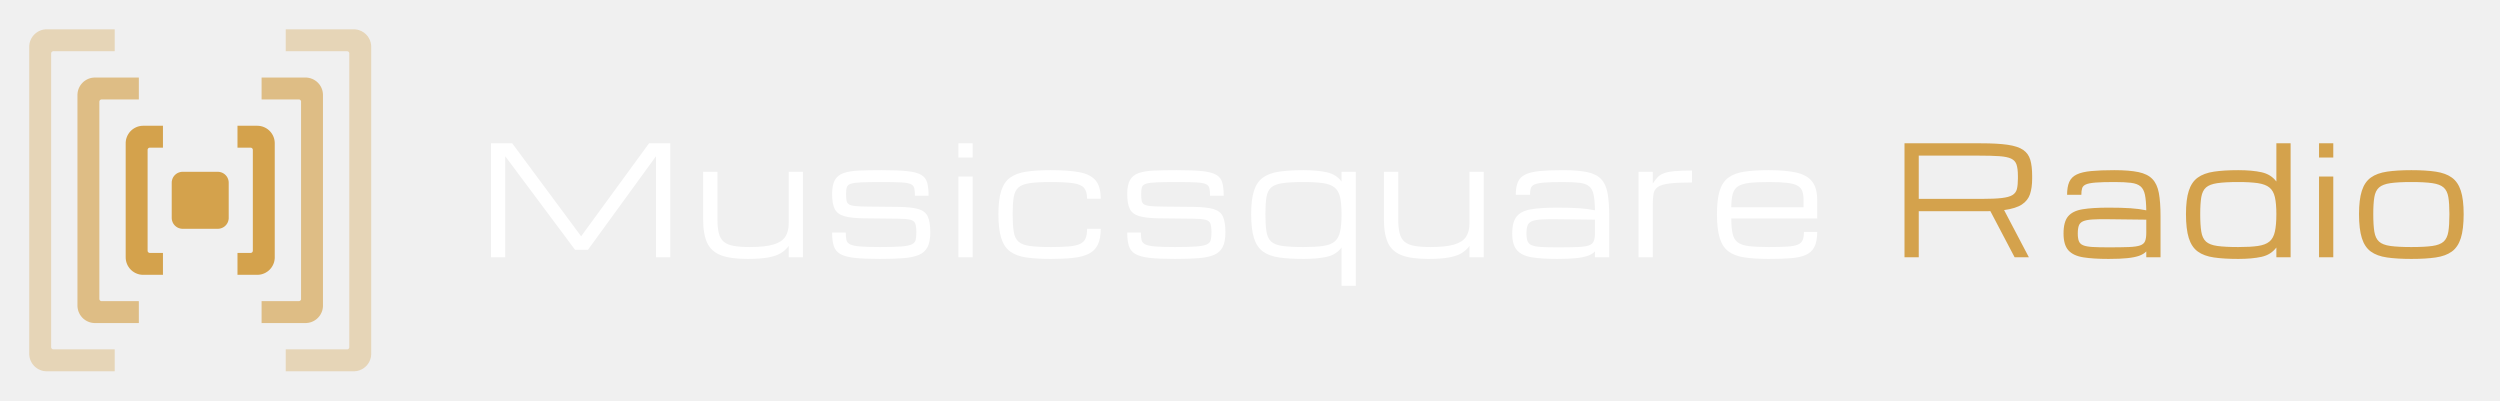
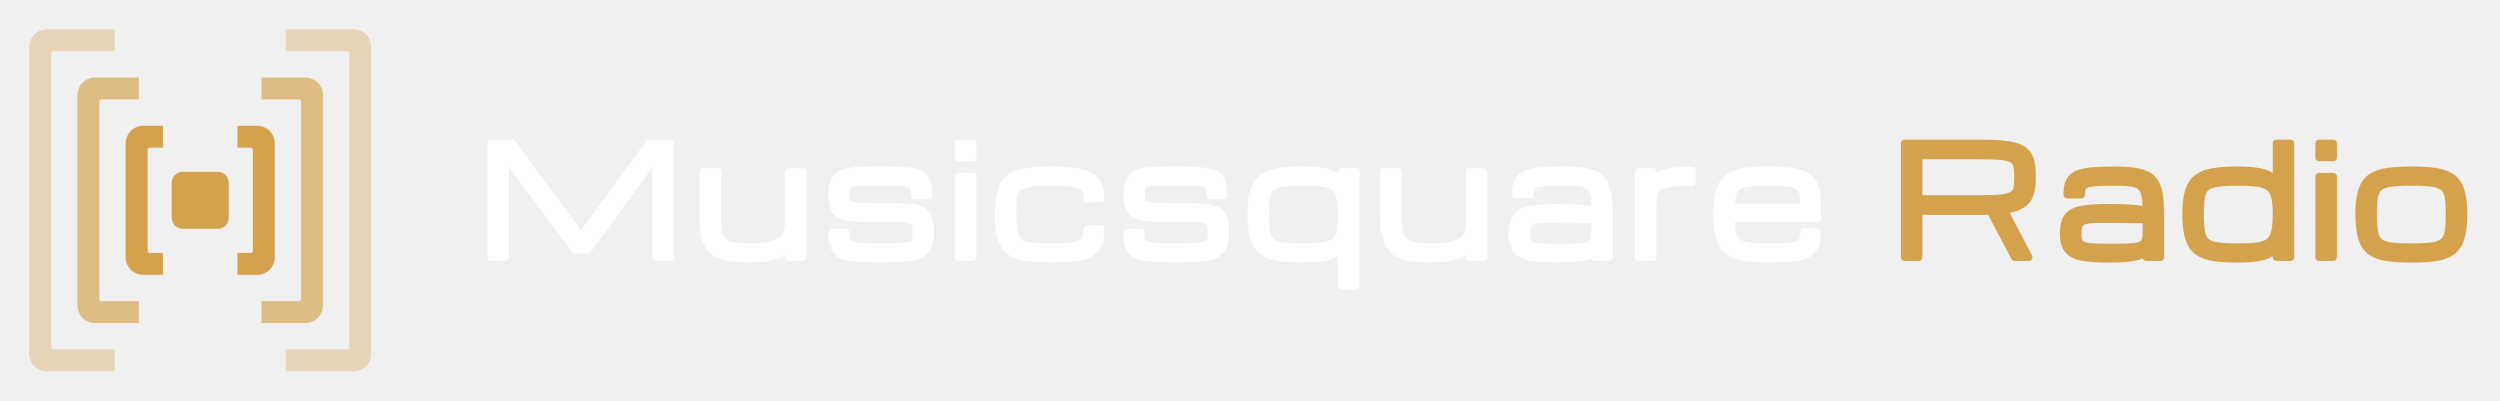
<svg xmlns="http://www.w3.org/2000/svg" width="855" height="137" viewBox="0 0 855.33 137.00" role="img">
  <g transform="translate(-6.50 -6.50) scale(0.75)" fill="#D4A24C">
    <path d="M108.00 87.00 L92.00 87.00 L91.75 87.01 L91.51 87.02 L91.27 87.05 L91.02 87.10 L90.79 87.15 L90.55 87.22 L90.32 87.29 L90.09 87.38 L89.86 87.48 L89.64 87.59 L89.43 87.71 L89.22 87.84 L89.02 87.98 L88.83 88.13 L88.64 88.30 L88.46 88.46 L88.30 88.64 L88.13 88.83 L87.98 89.02 L87.84 89.22 L87.71 89.43 L87.59 89.64 L87.48 89.86 L87.38 90.09 L87.29 90.32 L87.22 90.55 L87.15 90.79 L87.10 91.02 L87.05 91.27 L87.02 91.51 L87.01 91.75 L87.00 92.00 L87.00 108.00 L87.01 108.25 L87.02 108.49 L87.05 108.73 L87.10 108.98 L87.15 109.21 L87.22 109.45 L87.29 109.68 L87.38 109.91 L87.48 110.14 L87.59 110.36 L87.71 110.57 L87.84 110.78 L87.98 110.98 L88.13 111.17 L88.30 111.36 L88.46 111.54 L88.64 111.70 L88.83 111.87 L89.02 112.02 L89.22 112.16 L89.43 112.29 L89.64 112.41 L89.86 112.52 L90.09 112.62 L90.32 112.71 L90.55 112.78 L90.79 112.85 L91.02 112.90 L91.27 112.95 L91.51 112.98 L91.75 112.99 L92.00 113.00 L108.00 113.00 L108.25 112.99 L108.49 112.98 L108.73 112.95 L108.98 112.90 L109.21 112.85 L109.45 112.78 L109.68 112.71 L109.91 112.62 L110.14 112.52 L110.36 112.41 L110.57 112.29 L110.78 112.16 L110.98 112.02 L111.17 111.87 L111.36 111.70 L111.54 111.54 L111.70 111.36 L111.87 111.17 L112.02 110.98 L112.16 110.78 L112.29 110.57 L112.41 110.36 L112.52 110.14 L112.62 109.91 L112.71 109.68 L112.78 109.45 L112.85 109.21 L112.90 108.98 L112.95 108.73 L112.98 108.49 L112.99 108.25 L113.00 108.00 L113.00 92.00 L112.99 91.75 L112.98 91.51 L112.95 91.27 L112.90 91.02 L112.85 90.79 L112.78 90.55 L112.71 90.32 L112.62 90.09 L112.52 89.86 L112.41 89.64 L112.29 89.43 L112.16 89.22 L112.02 89.02 L111.87 88.83 L111.70 88.64 L111.54 88.46 L111.36 88.30 L111.17 88.13 L110.98 87.98 L110.78 87.84 L110.57 87.71 L110.36 87.59 L110.14 87.48 L109.91 87.38 L109.68 87.29 L109.45 87.22 L109.21 87.15 L108.98 87.10 L108.73 87.05 L108.49 87.02 L108.25 87.01 Z" />
    <path d="M73.22 66.04 L72.83 66.09 L72.44 66.15 L72.06 66.24 L71.68 66.34 L71.30 66.47 L70.94 66.61 L70.58 66.77 L70.23 66.94 L69.89 67.14 L69.56 67.35 L69.23 67.57 L68.92 67.82 L68.63 68.07 L68.34 68.34 L68.07 68.63 L67.82 68.92 L67.57 69.23 L67.35 69.56 L67.14 69.89 L66.94 70.23 L66.77 70.58 L66.61 70.94 L66.47 71.30 L66.34 71.68 L66.24 72.06 L66.15 72.44 L66.09 72.83 L66.04 73.22 L66.01 73.61 L66.00 74.00 L66.00 126.00 L66.01 126.39 L66.04 126.78 L66.09 127.17 L66.15 127.56 L66.24 127.94 L66.34 128.32 L66.47 128.70 L66.61 129.06 L66.77 129.42 L66.94 129.77 L67.14 130.11 L67.35 130.44 L67.57 130.77 L67.82 131.08 L68.07 131.37 L68.34 131.66 L68.63 131.93 L68.92 132.18 L69.23 132.43 L69.56 132.65 L69.89 132.86 L70.23 133.06 L70.58 133.23 L70.94 133.39 L71.30 133.53 L71.68 133.66 L72.06 133.76 L72.44 133.85 L72.83 133.91 L73.22 133.96 L73.61 133.99 L74.00 134.00 L83.00 134.00 L83.00 124.00 L77.00 124.00 L76.95 124.00 L76.90 124.00 L76.85 123.99 L76.80 123.98 L76.76 123.97 L76.71 123.96 L76.66 123.94 L76.62 123.92 L76.57 123.90 L76.53 123.88 L76.49 123.86 L76.44 123.83 L76.40 123.80 L76.37 123.77 L76.33 123.74 L76.29 123.71 L76.26 123.67 L76.23 123.63 L76.20 123.60 L76.17 123.56 L76.14 123.51 L76.12 123.47 L76.10 123.43 L76.08 123.38 L76.06 123.34 L76.04 123.29 L76.03 123.24 L76.02 123.20 L76.01 123.15 L76.00 123.10 L76.00 123.05 L76.00 123.00 L76.00 77.00 L76.00 76.95 L76.00 76.90 L76.01 76.85 L76.02 76.80 L76.03 76.76 L76.04 76.71 L76.06 76.66 L76.08 76.62 L76.10 76.57 L76.12 76.53 L76.14 76.49 L76.17 76.44 L76.20 76.40 L76.23 76.37 L76.26 76.33 L76.29 76.29 L76.33 76.26 L76.37 76.23 L76.40 76.20 L76.44 76.17 L76.49 76.14 L76.53 76.12 L76.57 76.10 L76.62 76.08 L76.66 76.06 L76.71 76.04 L76.76 76.03 L76.80 76.02 L76.85 76.01 L76.90 76.00 L76.95 76.00 L77.00 76.00 L83.00 76.00 L83.00 66.00 L74.00 66.00 L73.61 66.01 Z M126.39 133.99 L126.78 133.96 L127.17 133.91 L127.56 133.85 L127.94 133.76 L128.32 133.66 L128.70 133.53 L129.06 133.39 L129.42 133.23 L129.77 133.06 L130.11 132.86 L130.44 132.65 L130.77 132.43 L131.08 132.18 L131.37 131.93 L131.66 131.66 L131.93 131.37 L132.18 131.08 L132.43 130.77 L132.65 130.44 L132.86 130.11 L133.06 129.77 L133.23 129.42 L133.39 129.06 L133.53 128.70 L133.66 128.32 L133.76 127.94 L133.85 127.56 L133.91 127.17 L133.96 126.78 L133.99 126.39 L134.00 126.00 L134.00 74.00 L133.99 73.61 L133.96 73.22 L133.91 72.83 L133.85 72.44 L133.76 72.06 L133.66 71.68 L133.53 71.30 L133.39 70.94 L133.23 70.58 L133.06 70.23 L132.86 69.89 L132.65 69.56 L132.43 69.23 L132.18 68.92 L131.93 68.63 L131.66 68.34 L131.37 68.07 L131.08 67.82 L130.77 67.57 L130.44 67.35 L130.11 67.14 L129.77 66.94 L129.42 66.77 L129.06 66.61 L128.70 66.47 L128.32 66.34 L127.94 66.24 L127.56 66.15 L127.17 66.09 L126.78 66.04 L126.39 66.01 L126.00 66.00 L117.00 66.00 L117.00 76.00 L123.00 76.00 L123.05 76.00 L123.10 76.00 L123.15 76.01 L123.20 76.02 L123.24 76.03 L123.29 76.04 L123.34 76.06 L123.38 76.08 L123.43 76.10 L123.47 76.12 L123.51 76.14 L123.56 76.17 L123.60 76.20 L123.63 76.23 L123.67 76.26 L123.71 76.29 L123.74 76.33 L123.77 76.37 L123.80 76.40 L123.83 76.44 L123.86 76.49 L123.88 76.53 L123.90 76.57 L123.92 76.62 L123.94 76.66 L123.96 76.71 L123.97 76.76 L123.98 76.80 L123.99 76.85 L124.00 76.90 L124.00 76.95 L124.00 77.00 L124.00 123.00 L124.00 123.05 L124.00 123.10 L123.99 123.15 L123.98 123.20 L123.97 123.24 L123.96 123.29 L123.94 123.34 L123.92 123.38 L123.90 123.43 L123.88 123.47 L123.86 123.51 L123.83 123.56 L123.80 123.60 L123.77 123.63 L123.74 123.67 L123.71 123.71 L123.67 123.74 L123.63 123.77 L123.60 123.80 L123.56 123.83 L123.51 123.86 L123.47 123.88 L123.43 123.90 L123.38 123.92 L123.34 123.94 L123.29 123.96 L123.24 123.97 L123.20 123.98 L123.15 123.99 L123.10 124.00 L123.05 124.00 L123.00 124.00 L117.00 124.00 L117.00 134.00 L126.00 134.00 Z" opacity="1" />
    <path d="M51.22 44.04 L50.83 44.09 L50.44 44.15 L50.06 44.24 L49.68 44.34 L49.30 44.47 L48.94 44.61 L48.58 44.77 L48.23 44.94 L47.89 45.14 L47.56 45.35 L47.23 45.57 L46.92 45.82 L46.63 46.07 L46.34 46.34 L46.07 46.63 L45.82 46.92 L45.57 47.23 L45.35 47.56 L45.14 47.89 L44.94 48.23 L44.77 48.58 L44.61 48.94 L44.47 49.30 L44.34 49.68 L44.24 50.06 L44.15 50.44 L44.09 50.83 L44.04 51.22 L44.01 51.61 L44.00 52.00 L44.00 148.00 L44.01 148.39 L44.04 148.78 L44.09 149.17 L44.15 149.56 L44.24 149.94 L44.34 150.32 L44.47 150.70 L44.61 151.06 L44.77 151.42 L44.94 151.77 L45.14 152.11 L45.35 152.44 L45.57 152.77 L45.82 153.08 L46.07 153.37 L46.34 153.66 L46.63 153.93 L46.92 154.18 L47.23 154.43 L47.56 154.65 L47.89 154.86 L48.23 155.06 L48.58 155.23 L48.94 155.39 L49.30 155.53 L49.68 155.66 L50.06 155.76 L50.44 155.85 L50.83 155.91 L51.22 155.96 L51.61 155.99 L52.00 156.00 L72.00 156.00 L72.00 146.00 L55.00 146.00 L54.95 146.00 L54.90 146.00 L54.85 145.99 L54.80 145.98 L54.76 145.97 L54.71 145.96 L54.66 145.94 L54.62 145.92 L54.57 145.90 L54.53 145.88 L54.49 145.86 L54.44 145.83 L54.40 145.80 L54.37 145.77 L54.33 145.74 L54.29 145.71 L54.26 145.67 L54.23 145.63 L54.20 145.60 L54.17 145.56 L54.14 145.51 L54.12 145.47 L54.10 145.43 L54.08 145.38 L54.06 145.34 L54.04 145.29 L54.03 145.24 L54.02 145.20 L54.01 145.15 L54.00 145.10 L54.00 145.05 L54.00 145.00 L54.00 55.00 L54.00 54.95 L54.00 54.90 L54.01 54.85 L54.02 54.80 L54.03 54.76 L54.04 54.71 L54.06 54.66 L54.08 54.62 L54.10 54.57 L54.12 54.53 L54.14 54.49 L54.17 54.44 L54.20 54.40 L54.23 54.37 L54.26 54.33 L54.29 54.29 L54.33 54.26 L54.37 54.23 L54.40 54.20 L54.44 54.17 L54.49 54.14 L54.53 54.12 L54.57 54.10 L54.62 54.08 L54.66 54.06 L54.71 54.04 L54.76 54.03 L54.80 54.02 L54.85 54.01 L54.90 54.00 L54.95 54.00 L55.00 54.00 L72.00 54.00 L72.00 44.00 L52.00 44.00 L51.61 44.01 Z M148.39 155.99 L148.78 155.96 L149.17 155.91 L149.56 155.85 L149.94 155.76 L150.32 155.66 L150.70 155.53 L151.06 155.39 L151.42 155.23 L151.77 155.06 L152.11 154.86 L152.44 154.65 L152.77 154.43 L153.08 154.18 L153.37 153.93 L153.66 153.66 L153.93 153.37 L154.18 153.08 L154.43 152.77 L154.65 152.44 L154.86 152.11 L155.06 151.77 L155.23 151.42 L155.39 151.06 L155.53 150.70 L155.66 150.32 L155.76 149.94 L155.85 149.56 L155.91 149.17 L155.96 148.78 L155.99 148.39 L156.00 148.00 L156.00 52.00 L155.99 51.61 L155.96 51.22 L155.91 50.83 L155.85 50.44 L155.76 50.06 L155.66 49.68 L155.53 49.30 L155.39 48.94 L155.23 48.58 L155.06 48.23 L154.86 47.89 L154.65 47.56 L154.43 47.23 L154.18 46.92 L153.93 46.63 L153.66 46.34 L153.37 46.07 L153.08 45.82 L152.77 45.57 L152.44 45.35 L152.11 45.14 L151.77 44.94 L151.42 44.77 L151.06 44.61 L150.70 44.47 L150.32 44.34 L149.94 44.24 L149.56 44.15 L149.17 44.09 L148.78 44.04 L148.39 44.01 L148.00 44.00 L128.00 44.00 L128.00 54.00 L145.00 54.00 L145.05 54.00 L145.10 54.00 L145.15 54.01 L145.20 54.02 L145.24 54.03 L145.29 54.04 L145.34 54.06 L145.38 54.08 L145.43 54.10 L145.47 54.12 L145.51 54.14 L145.56 54.17 L145.60 54.20 L145.63 54.23 L145.67 54.26 L145.71 54.29 L145.74 54.33 L145.77 54.37 L145.80 54.40 L145.83 54.44 L145.86 54.49 L145.88 54.53 L145.90 54.57 L145.92 54.62 L145.94 54.66 L145.96 54.71 L145.97 54.76 L145.98 54.80 L145.99 54.85 L146.00 54.90 L146.00 54.95 L146.00 55.00 L146.00 145.00 L146.00 145.05 L146.00 145.10 L145.99 145.15 L145.98 145.20 L145.97 145.24 L145.96 145.29 L145.94 145.34 L145.92 145.38 L145.90 145.43 L145.88 145.47 L145.86 145.51 L145.83 145.56 L145.80 145.60 L145.77 145.63 L145.74 145.67 L145.71 145.71 L145.67 145.74 L145.63 145.77 L145.60 145.80 L145.56 145.83 L145.51 145.86 L145.47 145.88 L145.43 145.90 L145.38 145.92 L145.34 145.94 L145.29 145.96 L145.24 145.97 L145.20 145.98 L145.15 145.99 L145.10 146.00 L145.05 146.00 L145.00 146.00 L128.00 146.00 L128.00 156.00 L148.00 156.00 Z" opacity="0.65" />
    <path d="M29.22 22.04 L28.83 22.09 L28.44 22.15 L28.06 22.24 L27.68 22.34 L27.30 22.47 L26.94 22.61 L26.58 22.77 L26.23 22.94 L25.89 23.14 L25.56 23.35 L25.23 23.57 L24.92 23.82 L24.63 24.07 L24.34 24.34 L24.07 24.63 L23.82 24.92 L23.57 25.23 L23.35 25.56 L23.14 25.89 L22.94 26.23 L22.77 26.58 L22.61 26.94 L22.47 27.30 L22.34 27.68 L22.24 28.06 L22.15 28.44 L22.09 28.83 L22.04 29.22 L22.01 29.61 L22.00 30.00 L22.00 170.00 L22.01 170.39 L22.04 170.78 L22.09 171.17 L22.15 171.56 L22.24 171.94 L22.34 172.32 L22.47 172.70 L22.61 173.06 L22.77 173.42 L22.94 173.77 L23.14 174.11 L23.35 174.44 L23.57 174.77 L23.82 175.08 L24.07 175.37 L24.34 175.66 L24.63 175.93 L24.92 176.18 L25.23 176.43 L25.56 176.65 L25.89 176.86 L26.23 177.06 L26.58 177.23 L26.94 177.39 L27.30 177.53 L27.68 177.66 L28.06 177.76 L28.44 177.85 L28.83 177.91 L29.22 177.96 L29.61 177.99 L30.00 178.00 L61.00 178.00 L61.00 168.00 L33.00 168.00 L32.95 168.00 L32.90 168.00 L32.85 167.99 L32.80 167.98 L32.76 167.97 L32.71 167.96 L32.66 167.94 L32.62 167.92 L32.57 167.90 L32.53 167.88 L32.49 167.86 L32.44 167.83 L32.40 167.80 L32.37 167.77 L32.33 167.74 L32.29 167.71 L32.26 167.67 L32.23 167.63 L32.20 167.60 L32.17 167.56 L32.14 167.51 L32.12 167.47 L32.10 167.43 L32.08 167.38 L32.06 167.34 L32.04 167.29 L32.03 167.24 L32.02 167.20 L32.01 167.15 L32.00 167.10 L32.00 167.05 L32.00 167.00 L32.00 33.00 L32.00 32.95 L32.00 32.90 L32.01 32.85 L32.02 32.80 L32.03 32.76 L32.04 32.71 L32.06 32.66 L32.08 32.62 L32.10 32.57 L32.12 32.53 L32.14 32.49 L32.17 32.44 L32.20 32.40 L32.23 32.37 L32.26 32.33 L32.29 32.29 L32.33 32.26 L32.37 32.23 L32.40 32.20 L32.44 32.17 L32.49 32.14 L32.53 32.12 L32.57 32.10 L32.62 32.08 L32.66 32.06 L32.71 32.04 L32.76 32.03 L32.80 32.02 L32.85 32.01 L32.90 32.00 L32.95 32.00 L33.00 32.00 L61.00 32.00 L61.00 22.00 L30.00 22.00 L29.61 22.01 Z M170.39 177.99 L170.78 177.96 L171.17 177.91 L171.56 177.85 L171.94 177.76 L172.32 177.66 L172.70 177.53 L173.06 177.39 L173.42 177.23 L173.77 177.06 L174.11 176.86 L174.44 176.65 L174.77 176.43 L175.08 176.18 L175.37 175.93 L175.66 175.66 L175.93 175.37 L176.18 175.08 L176.43 174.77 L176.65 174.44 L176.86 174.11 L177.06 173.77 L177.23 173.42 L177.39 173.06 L177.53 172.70 L177.66 172.32 L177.76 171.94 L177.85 171.56 L177.91 171.17 L177.96 170.78 L177.99 170.39 L178.00 170.00 L178.00 30.00 L177.99 29.61 L177.96 29.22 L177.91 28.83 L177.85 28.44 L177.76 28.06 L177.66 27.68 L177.53 27.30 L177.39 26.94 L177.23 26.58 L177.06 26.23 L176.86 25.89 L176.65 25.56 L176.43 25.23 L176.18 24.92 L175.93 24.63 L175.66 24.34 L175.37 24.07 L175.08 23.82 L174.77 23.57 L174.44 23.35 L174.11 23.14 L173.77 22.94 L173.42 22.77 L173.06 22.61 L172.70 22.47 L172.32 22.34 L171.94 22.24 L171.56 22.15 L171.17 22.09 L170.78 22.04 L170.39 22.01 L170.00 22.00 L139.00 22.00 L139.00 32.00 L167.00 32.00 L167.05 32.00 L167.10 32.00 L167.15 32.01 L167.20 32.02 L167.24 32.03 L167.29 32.04 L167.34 32.06 L167.38 32.08 L167.43 32.10 L167.47 32.12 L167.51 32.14 L167.56 32.17 L167.60 32.20 L167.63 32.23 L167.67 32.26 L167.71 32.29 L167.74 32.33 L167.77 32.37 L167.80 32.40 L167.83 32.44 L167.86 32.49 L167.88 32.53 L167.90 32.57 L167.92 32.62 L167.94 32.66 L167.96 32.71 L167.97 32.76 L167.98 32.80 L167.99 32.85 L168.00 32.90 L168.00 32.95 L168.00 33.00 L168.00 167.00 L168.00 167.05 L168.00 167.10 L167.99 167.15 L167.98 167.20 L167.97 167.24 L167.96 167.29 L167.94 167.34 L167.92 167.38 L167.90 167.43 L167.88 167.47 L167.86 167.51 L167.83 167.56 L167.80 167.60 L167.77 167.63 L167.74 167.67 L167.71 167.71 L167.67 167.74 L167.63 167.77 L167.60 167.80 L167.56 167.83 L167.51 167.86 L167.47 167.88 L167.43 167.90 L167.38 167.92 L167.34 167.94 L167.29 167.96 L167.24 167.97 L167.20 167.98 L167.15 167.99 L167.10 168.00 L167.05 168.00 L167.00 168.00 L139.00 168.00 L139.00 178.00 L170.00 178.00 Z" opacity="0.35" />
  </g>
-   <path d="M167.977 88.0V49.0H175.238L198.826 80.814L222.059 49.0H229.32V88.0H224.445V53.418L201.162 85.436H196.744L172.852 53.418V88.0ZM255.698 88.559Q249.96 88.559 246.659 87.302Q243.358 86.045 241.962 83.087Q240.565 80.129 240.565 75.0V58.75H245.466V75.0Q245.466 77.895 245.935 79.761Q246.405 81.627 247.599 82.655Q248.792 83.684 250.963 84.09Q253.134 84.496 256.561 84.496Q261.64 84.496 264.534 83.658Q267.429 82.82 268.635 81.03Q269.841 79.24 269.841 76.371V58.75H274.716V88.0H269.841V84.115Q268.774 85.588 267.149 86.578Q265.524 87.568 262.808 88.063Q260.091 88.559 255.698 88.559ZM300.967 88.559Q295.635 88.559 292.397 88.203Q289.16 87.848 287.497 86.883Q285.834 85.918 285.262 84.141Q284.691 82.363 284.691 79.52H289.363Q289.363 81.119 289.592 82.097Q289.82 83.074 290.886 83.595Q291.953 84.115 294.352 84.306Q296.752 84.496 301.094 84.496Q305.689 84.496 308.241 84.306Q310.793 84.115 311.91 83.595Q313.027 83.074 313.268 82.084Q313.51 81.094 313.51 79.469Q313.51 77.488 313.154 76.498Q312.799 75.508 311.478 75.165Q310.158 74.822 307.263 74.797L295.635 74.67Q291.14 74.619 288.779 73.908Q286.418 73.197 285.554 71.407Q284.691 69.617 284.691 66.316Q284.691 63.244 285.643 61.568Q286.595 59.893 288.627 59.182Q290.658 58.471 293.908 58.331Q297.158 58.191 301.754 58.191Q307.162 58.191 310.348 58.521Q313.535 58.852 315.122 59.766Q316.709 60.68 317.204 62.419Q317.699 64.158 317.699 66.951H313.027Q313.027 65.301 312.799 64.349Q312.57 63.396 311.567 62.952Q310.564 62.508 308.317 62.381Q306.07 62.254 302.008 62.254Q297.386 62.254 294.822 62.355Q292.258 62.457 291.115 62.838Q289.972 63.219 289.719 64.044Q289.465 64.869 289.465 66.316Q289.465 67.789 289.63 68.64Q289.795 69.49 290.506 69.922Q291.217 70.354 292.829 70.493Q294.441 70.633 297.336 70.658L307.365 70.76Q311.885 70.811 314.233 71.509Q316.582 72.207 317.432 74.073Q318.283 75.939 318.283 79.469Q318.283 82.643 317.356 84.471Q316.429 86.299 314.398 87.175Q312.367 88.051 309.053 88.305Q305.74 88.559 300.967 88.559ZM327.903 88.0V60.375H332.778V88.0ZM327.903 53.875V49.0H332.778V53.875ZM359.486 88.559Q354.585 88.559 351.158 88.063Q347.73 87.568 345.623 86.032Q343.515 84.496 342.55 81.424Q341.585 78.352 341.585 73.223Q341.585 68.246 342.55 65.25Q343.515 62.254 345.623 60.73Q347.73 59.207 351.158 58.699Q354.585 58.191 359.486 58.191Q365.351 58.191 369.147 58.864Q372.943 59.537 374.771 61.619Q376.599 63.701 376.599 67.967H371.927Q371.927 65.504 370.912 64.285Q369.896 63.066 367.205 62.66Q364.513 62.254 359.486 62.254Q354.966 62.254 352.326 62.635Q349.685 63.016 348.441 64.12Q347.197 65.225 346.829 67.408Q346.46 69.592 346.46 73.223Q346.46 76.98 346.829 79.24Q347.197 81.5 348.441 82.63Q349.685 83.76 352.326 84.128Q354.966 84.496 359.486 84.496Q363.32 84.496 365.757 84.28Q368.195 84.064 369.541 83.417Q370.886 82.77 371.407 81.538Q371.927 80.307 371.927 78.25H376.599Q376.599 81.652 375.584 83.709Q374.568 85.766 372.486 86.807Q370.404 87.848 367.167 88.203Q363.929 88.559 359.486 88.559ZM401.936 88.559Q396.604 88.559 393.367 88.203Q390.129 87.848 388.466 86.883Q386.803 85.918 386.232 84.141Q385.661 82.363 385.661 79.52H390.332Q390.332 81.119 390.561 82.097Q390.789 83.074 391.856 83.595Q392.922 84.115 395.322 84.306Q397.721 84.496 402.063 84.496Q406.659 84.496 409.21 84.306Q411.762 84.115 412.879 83.595Q413.996 83.074 414.238 82.084Q414.479 81.094 414.479 79.469Q414.479 77.488 414.123 76.498Q413.768 75.508 412.448 75.165Q411.127 74.822 408.233 74.797L396.604 74.67Q392.11 74.619 389.748 73.908Q387.387 73.197 386.524 71.407Q385.661 69.617 385.661 66.316Q385.661 63.244 386.613 61.568Q387.565 59.893 389.596 59.182Q391.627 58.471 394.877 58.331Q398.127 58.191 402.723 58.191Q408.131 58.191 411.318 58.521Q414.504 58.852 416.091 59.766Q417.678 60.68 418.173 62.419Q418.668 64.158 418.668 66.951H413.996Q413.996 65.301 413.768 64.349Q413.539 63.396 412.537 62.952Q411.534 62.508 409.287 62.381Q407.039 62.254 402.977 62.254Q398.356 62.254 395.791 62.355Q393.227 62.457 392.084 62.838Q390.942 63.219 390.688 64.044Q390.434 64.869 390.434 66.316Q390.434 67.789 390.599 68.64Q390.764 69.49 391.475 69.922Q392.186 70.354 393.798 70.493Q395.411 70.633 398.305 70.658L408.334 70.76Q412.854 70.811 415.203 71.509Q417.551 72.207 418.402 74.073Q419.252 75.939 419.252 79.469Q419.252 82.643 418.326 84.471Q417.399 86.299 415.368 87.175Q413.336 88.051 410.023 88.305Q406.709 88.559 401.936 88.559ZM458.986 73.223Q458.986 69.592 458.478 67.408Q457.97 65.225 456.599 64.12Q455.228 63.016 452.663 62.635Q450.099 62.254 445.96 62.254Q441.441 62.254 438.8 62.635Q436.159 63.016 434.915 64.12Q433.671 65.225 433.303 67.408Q432.935 69.592 432.935 73.223Q432.935 76.98 433.303 79.24Q433.671 81.5 434.915 82.63Q436.159 83.76 438.8 84.128Q441.441 84.496 445.96 84.496Q450.099 84.496 452.663 84.128Q455.228 83.76 456.599 82.63Q457.97 81.5 458.478 79.24Q458.986 76.98 458.986 73.223ZM428.06 73.223Q428.06 68.246 429.025 65.25Q429.99 62.254 432.097 60.73Q434.204 59.207 437.632 58.699Q441.06 58.191 445.96 58.191Q450.658 58.191 453.895 58.902Q457.132 59.613 458.986 62.076V58.75H463.861V97.75H458.986V84.648Q457.132 87.137 453.895 87.848Q450.658 88.559 445.96 88.559Q441.06 88.559 437.632 88.063Q434.204 87.568 432.097 86.032Q429.99 84.496 429.025 81.424Q428.06 78.352 428.06 73.223ZM488.613 88.559Q482.875 88.559 479.574 87.302Q476.274 86.045 474.877 83.087Q473.481 80.129 473.481 75.0V58.75H478.381V75.0Q478.381 77.895 478.851 79.761Q479.32 81.627 480.514 82.655Q481.707 83.684 483.878 84.09Q486.049 84.496 489.477 84.496Q494.555 84.496 497.449 83.658Q500.344 82.82 501.55 81.03Q502.756 79.24 502.756 76.371V58.75H507.631V88.0H502.756V84.115Q501.69 85.588 500.065 86.578Q498.44 87.568 495.723 88.063Q493.006 88.559 488.613 88.559ZM532.79 88.559Q527.534 88.559 524.119 88.013Q520.704 87.467 519.041 85.613Q517.378 83.76 517.378 79.85Q517.378 75.863 518.939 73.997Q520.501 72.131 523.891 71.572Q527.28 71.014 532.79 71.014Q537.259 71.014 540.28 71.217Q543.302 71.42 545.689 71.928Q545.638 68.551 545.231 66.608Q544.825 64.666 543.708 63.727Q542.591 62.787 540.445 62.521Q538.3 62.254 534.745 62.254Q530.683 62.254 528.385 62.432Q526.087 62.609 525.046 63.066Q524.005 63.523 523.738 64.387Q523.472 65.25 523.472 66.621H518.597Q518.597 63.879 519.346 62.203Q520.095 60.527 521.898 59.664Q523.7 58.801 526.836 58.496Q529.972 58.191 534.745 58.191Q539.874 58.191 543.01 58.852Q546.146 59.512 547.783 61.226Q549.421 62.939 549.992 66.012Q550.564 69.084 550.564 73.934V88.0H545.689V85.994Q544.825 86.908 543.302 87.467Q541.778 88.025 539.252 88.292Q536.726 88.559 532.79 88.559ZM532.79 84.598Q537.132 84.598 539.722 84.496Q542.312 84.395 543.594 83.938Q544.876 83.48 545.282 82.465Q545.689 81.449 545.689 79.621V75.127L532.79 74.975Q529.362 74.924 527.268 75.063Q525.173 75.203 524.081 75.673Q522.989 76.143 522.621 77.146Q522.253 78.148 522.253 79.85Q522.253 81.5 522.621 82.465Q522.989 83.43 524.081 83.887Q525.173 84.344 527.268 84.471Q529.362 84.598 532.79 84.598ZM560.59 88.0V58.75H565.465V62.787Q566.277 61.492 567.102 60.629Q567.928 59.766 569.261 59.258Q570.594 58.75 572.879 58.534Q575.164 58.318 578.896 58.318V62.406Q573.869 62.406 571.114 62.762Q568.359 63.117 567.166 63.968Q565.973 64.818 565.719 66.316Q565.465 67.814 565.465 70.125V88.0ZM621.727 79.316Q621.727 82.592 620.75 84.471Q619.772 86.35 617.766 87.213Q615.761 88.076 612.65 88.317Q609.54 88.559 605.249 88.559Q600.348 88.559 596.933 88.063Q593.518 87.568 591.424 86.032Q589.329 84.496 588.377 81.424Q587.425 78.352 587.425 73.223Q587.425 68.246 588.351 65.25Q589.278 62.254 591.36 60.73Q593.442 59.207 596.832 58.699Q600.221 58.191 605.122 58.191Q610.733 58.191 614.415 58.979Q618.096 59.766 619.912 61.975Q621.727 64.184 621.727 68.449V74.721H592.325Q592.35 77.971 592.782 79.926Q593.214 81.881 594.509 82.871Q595.804 83.861 598.381 84.179Q600.958 84.496 605.249 84.496Q609.108 84.496 611.482 84.344Q613.856 84.191 615.088 83.671Q616.319 83.15 616.751 82.109Q617.182 81.068 617.182 79.316ZM605.122 62.254Q600.983 62.254 598.457 62.559Q595.93 62.863 594.61 63.739Q593.29 64.615 592.82 66.342Q592.35 68.068 592.325 70.887H617.055V68.449Q617.055 66.621 616.637 65.415Q616.218 64.209 614.999 63.511Q613.78 62.812 611.406 62.533Q609.032 62.254 605.122 62.254Z" fill="#FFFFFF" />
-   <path d="M651.591 49.0H677.692Q683.405 49.0 686.896 49.508Q690.388 50.016 692.19 51.26Q693.993 52.504 694.628 54.662Q695.263 56.82 695.263 60.121V61.137Q695.263 64.184 694.539 66.38Q693.815 68.576 691.759 69.935Q689.702 71.293 685.665 71.852L694.145 88.0H689.27L680.968 72.207Q680.46 72.232 679.914 72.232Q679.368 72.232 678.784 72.232H656.466V88.0H651.591ZM656.466 68.018H678.022Q682.364 68.018 684.865 67.726Q687.366 67.434 688.547 66.697Q689.728 65.961 690.058 64.615Q690.388 63.27 690.388 61.137V60.121Q690.388 57.709 689.931 56.312Q689.474 54.916 688.103 54.256Q686.731 53.596 684.015 53.405Q681.298 53.215 676.753 53.215H656.466ZM721.412 88.559Q716.156 88.559 712.741 88.013Q709.326 87.467 707.663 85.613Q706 83.76 706 79.85Q706 75.863 707.561 73.997Q709.123 72.131 712.513 71.572Q715.902 71.014 721.412 71.014Q725.881 71.014 728.902 71.217Q731.924 71.42 734.31 71.928Q734.26 68.551 733.853 66.608Q733.447 64.666 732.33 63.727Q731.213 62.787 729.067 62.521Q726.922 62.254 723.367 62.254Q719.305 62.254 717.007 62.432Q714.709 62.609 713.668 63.066Q712.627 63.523 712.36 64.387Q712.094 65.25 712.094 66.621H707.219Q707.219 63.879 707.968 62.203Q708.717 60.527 710.519 59.664Q712.322 58.801 715.458 58.496Q718.594 58.191 723.367 58.191Q728.496 58.191 731.632 58.852Q734.767 59.512 736.405 61.226Q738.043 62.939 738.614 66.012Q739.185 69.084 739.185 73.934V88.0H734.31V85.994Q733.447 86.908 731.924 87.467Q730.4 88.025 727.874 88.292Q725.348 88.559 721.412 88.559ZM721.412 84.598Q725.754 84.598 728.344 84.496Q730.933 84.395 732.216 83.938Q733.498 83.48 733.904 82.465Q734.31 81.449 734.31 79.621V75.127L721.412 74.975Q717.984 74.924 715.889 75.063Q713.795 75.203 712.703 75.673Q711.611 76.143 711.243 77.146Q710.875 78.148 710.875 79.85Q710.875 81.5 711.243 82.465Q711.611 83.43 712.703 83.887Q713.795 84.344 715.889 84.471Q717.984 84.598 721.412 84.598ZM765.792 88.559Q760.891 88.559 757.464 88.063Q754.036 87.568 751.928 86.032Q749.821 84.496 748.856 81.424Q747.891 78.352 747.891 73.223Q747.891 68.246 748.856 65.25Q749.821 62.254 751.928 60.73Q754.036 59.207 757.464 58.699Q760.891 58.191 765.792 58.191Q770.489 58.191 773.726 58.902Q776.964 59.613 778.817 62.076V49.0H783.692V88.0H778.817V84.648Q776.964 87.137 773.726 87.848Q770.489 88.559 765.792 88.559ZM778.817 73.223Q778.817 69.592 778.309 67.408Q777.801 65.225 776.43 64.12Q775.059 63.016 772.495 62.635Q769.93 62.254 765.792 62.254Q761.272 62.254 758.632 62.635Q755.991 63.016 754.747 64.12Q753.503 65.225 753.134 67.408Q752.766 69.592 752.766 73.223Q752.766 76.98 753.134 79.24Q753.503 81.5 754.747 82.63Q755.991 83.76 758.632 84.128Q761.272 84.496 765.792 84.496Q769.93 84.496 772.495 84.128Q775.059 83.76 776.43 82.63Q777.801 81.5 778.309 79.24Q778.817 76.98 778.817 73.223ZM793.414 88.0V60.375H798.289V88.0ZM793.414 53.875V49.0H798.289V53.875ZM824.997 88.559Q820.096 88.559 816.668 88.063Q813.241 87.568 811.133 86.032Q809.026 84.496 808.061 81.424Q807.096 78.352 807.096 73.223Q807.096 68.246 808.061 65.25Q809.026 62.254 811.133 60.73Q813.241 59.207 816.668 58.699Q820.096 58.191 824.997 58.191Q829.922 58.191 833.337 58.699Q836.752 59.207 838.86 60.73Q840.967 62.254 841.932 65.25Q842.897 68.246 842.897 73.223Q842.897 78.352 841.932 81.424Q840.967 84.496 838.86 86.032Q836.752 87.568 833.337 88.063Q829.922 88.559 824.997 88.559ZM838.022 73.223Q838.022 69.592 837.654 67.408Q837.286 65.225 836.041 64.12Q834.797 63.016 832.169 62.635Q829.541 62.254 824.997 62.254Q820.477 62.254 817.836 62.635Q815.196 63.016 813.952 64.12Q812.708 65.225 812.339 67.408Q811.971 69.592 811.971 73.223Q811.971 76.98 812.339 79.24Q812.708 81.5 813.952 82.63Q815.196 83.76 817.836 84.128Q820.477 84.496 824.997 84.496Q829.541 84.496 832.169 84.128Q834.797 83.76 836.041 82.63Q837.286 81.5 837.654 79.24Q838.022 76.98 838.022 73.223Z" fill="#D4A24C" />
+   <path stroke="#FFFFFF" stroke-width="2.5" stroke-linejoin="round" d="M167.977 88.0V49.0H175.238L198.826 80.814L222.059 49.0H229.32V88.0H224.445V53.418L201.162 85.436H196.744L172.852 53.418V88.0ZM255.698 88.559Q249.96 88.559 246.659 87.302Q243.358 86.045 241.962 83.087Q240.565 80.129 240.565 75.0V58.75H245.466V75.0Q245.466 77.895 245.935 79.761Q246.405 81.627 247.599 82.655Q248.792 83.684 250.963 84.09Q253.134 84.496 256.561 84.496Q261.64 84.496 264.534 83.658Q267.429 82.82 268.635 81.03Q269.841 79.24 269.841 76.371V58.75H274.716V88.0H269.841V84.115Q268.774 85.588 267.149 86.578Q265.524 87.568 262.808 88.063Q260.091 88.559 255.698 88.559ZM300.967 88.559Q295.635 88.559 292.397 88.203Q289.16 87.848 287.497 86.883Q285.834 85.918 285.262 84.141Q284.691 82.363 284.691 79.52H289.363Q289.363 81.119 289.592 82.097Q289.82 83.074 290.886 83.595Q291.953 84.115 294.352 84.306Q296.752 84.496 301.094 84.496Q305.689 84.496 308.241 84.306Q310.793 84.115 311.91 83.595Q313.027 83.074 313.268 82.084Q313.51 81.094 313.51 79.469Q313.51 77.488 313.154 76.498Q312.799 75.508 311.478 75.165Q310.158 74.822 307.263 74.797L295.635 74.67Q291.14 74.619 288.779 73.908Q286.418 73.197 285.554 71.407Q284.691 69.617 284.691 66.316Q284.691 63.244 285.643 61.568Q286.595 59.893 288.627 59.182Q290.658 58.471 293.908 58.331Q297.158 58.191 301.754 58.191Q307.162 58.191 310.348 58.521Q313.535 58.852 315.122 59.766Q316.709 60.68 317.204 62.419Q317.699 64.158 317.699 66.951H313.027Q313.027 65.301 312.799 64.349Q312.57 63.396 311.567 62.952Q310.564 62.508 308.317 62.381Q306.07 62.254 302.008 62.254Q297.386 62.254 294.822 62.355Q292.258 62.457 291.115 62.838Q289.972 63.219 289.719 64.044Q289.465 64.869 289.465 66.316Q289.465 67.789 289.63 68.64Q289.795 69.49 290.506 69.922Q291.217 70.354 292.829 70.493Q294.441 70.633 297.336 70.658L307.365 70.76Q311.885 70.811 314.233 71.509Q316.582 72.207 317.432 74.073Q318.283 75.939 318.283 79.469Q318.283 82.643 317.356 84.471Q316.429 86.299 314.398 87.175Q312.367 88.051 309.053 88.305Q305.74 88.559 300.967 88.559ZM327.903 88.0V60.375H332.778V88.0ZM327.903 53.875V49.0H332.778V53.875ZM359.486 88.559Q354.585 88.559 351.158 88.063Q347.73 87.568 345.623 86.032Q343.515 84.496 342.55 81.424Q341.585 78.352 341.585 73.223Q341.585 68.246 342.55 65.25Q343.515 62.254 345.623 60.73Q347.73 59.207 351.158 58.699Q354.585 58.191 359.486 58.191Q365.351 58.191 369.147 58.864Q372.943 59.537 374.771 61.619Q376.599 63.701 376.599 67.967H371.927Q371.927 65.504 370.912 64.285Q369.896 63.066 367.205 62.66Q364.513 62.254 359.486 62.254Q354.966 62.254 352.326 62.635Q349.685 63.016 348.441 64.12Q347.197 65.225 346.829 67.408Q346.46 69.592 346.46 73.223Q346.46 76.98 346.829 79.24Q347.197 81.5 348.441 82.63Q349.685 83.76 352.326 84.128Q354.966 84.496 359.486 84.496Q363.32 84.496 365.757 84.28Q368.195 84.064 369.541 83.417Q370.886 82.77 371.407 81.538Q371.927 80.307 371.927 78.25H376.599Q376.599 81.652 375.584 83.709Q374.568 85.766 372.486 86.807Q370.404 87.848 367.167 88.203Q363.929 88.559 359.486 88.559ZM401.936 88.559Q396.604 88.559 393.367 88.203Q390.129 87.848 388.466 86.883Q386.803 85.918 386.232 84.141Q385.661 82.363 385.661 79.52H390.332Q390.332 81.119 390.561 82.097Q390.789 83.074 391.856 83.595Q392.922 84.115 395.322 84.306Q397.721 84.496 402.063 84.496Q406.659 84.496 409.21 84.306Q411.762 84.115 412.879 83.595Q413.996 83.074 414.238 82.084Q414.479 81.094 414.479 79.469Q414.479 77.488 414.123 76.498Q413.768 75.508 412.448 75.165Q411.127 74.822 408.233 74.797L396.604 74.67Q392.11 74.619 389.748 73.908Q387.387 73.197 386.524 71.407Q385.661 69.617 385.661 66.316Q385.661 63.244 386.613 61.568Q387.565 59.893 389.596 59.182Q391.627 58.471 394.877 58.331Q398.127 58.191 402.723 58.191Q408.131 58.191 411.318 58.521Q414.504 58.852 416.091 59.766Q417.678 60.68 418.173 62.419Q418.668 64.158 418.668 66.951H413.996Q413.996 65.301 413.768 64.349Q413.539 63.396 412.537 62.952Q411.534 62.508 409.287 62.381Q407.039 62.254 402.977 62.254Q398.356 62.254 395.791 62.355Q393.227 62.457 392.084 62.838Q390.942 63.219 390.688 64.044Q390.434 64.869 390.434 66.316Q390.434 67.789 390.599 68.64Q390.764 69.49 391.475 69.922Q392.186 70.354 393.798 70.493Q395.411 70.633 398.305 70.658L408.334 70.76Q412.854 70.811 415.203 71.509Q417.551 72.207 418.402 74.073Q419.252 75.939 419.252 79.469Q419.252 82.643 418.326 84.471Q417.399 86.299 415.368 87.175Q413.336 88.051 410.023 88.305Q406.709 88.559 401.936 88.559ZM458.986 73.223Q458.986 69.592 458.478 67.408Q457.97 65.225 456.599 64.12Q455.228 63.016 452.663 62.635Q450.099 62.254 445.96 62.254Q441.441 62.254 438.8 62.635Q436.159 63.016 434.915 64.12Q433.671 65.225 433.303 67.408Q432.935 69.592 432.935 73.223Q432.935 76.98 433.303 79.24Q433.671 81.5 434.915 82.63Q436.159 83.76 438.8 84.128Q441.441 84.496 445.96 84.496Q450.099 84.496 452.663 84.128Q455.228 83.76 456.599 82.63Q457.97 81.5 458.478 79.24Q458.986 76.98 458.986 73.223ZM428.06 73.223Q428.06 68.246 429.025 65.25Q429.99 62.254 432.097 60.73Q434.204 59.207 437.632 58.699Q441.06 58.191 445.96 58.191Q450.658 58.191 453.895 58.902Q457.132 59.613 458.986 62.076V58.75H463.861V97.75H458.986V84.648Q457.132 87.137 453.895 87.848Q450.658 88.559 445.96 88.559Q441.06 88.559 437.632 88.063Q434.204 87.568 432.097 86.032Q429.99 84.496 429.025 81.424Q428.06 78.352 428.06 73.223ZM488.613 88.559Q482.875 88.559 479.574 87.302Q476.274 86.045 474.877 83.087Q473.481 80.129 473.481 75.0V58.75H478.381V75.0Q478.381 77.895 478.851 79.761Q479.32 81.627 480.514 82.655Q481.707 83.684 483.878 84.09Q486.049 84.496 489.477 84.496Q494.555 84.496 497.449 83.658Q500.344 82.82 501.55 81.03Q502.756 79.24 502.756 76.371V58.75H507.631V88.0H502.756V84.115Q501.69 85.588 500.065 86.578Q498.44 87.568 495.723 88.063Q493.006 88.559 488.613 88.559ZM532.79 88.559Q527.534 88.559 524.119 88.013Q520.704 87.467 519.041 85.613Q517.378 83.76 517.378 79.85Q517.378 75.863 518.939 73.997Q520.501 72.131 523.891 71.572Q527.28 71.014 532.79 71.014Q537.259 71.014 540.28 71.217Q543.302 71.42 545.689 71.928Q545.638 68.551 545.231 66.608Q544.825 64.666 543.708 63.727Q542.591 62.787 540.445 62.521Q538.3 62.254 534.745 62.254Q530.683 62.254 528.385 62.432Q526.087 62.609 525.046 63.066Q524.005 63.523 523.738 64.387Q523.472 65.25 523.472 66.621H518.597Q518.597 63.879 519.346 62.203Q520.095 60.527 521.898 59.664Q523.7 58.801 526.836 58.496Q529.972 58.191 534.745 58.191Q539.874 58.191 543.01 58.852Q546.146 59.512 547.783 61.226Q549.421 62.939 549.992 66.012Q550.564 69.084 550.564 73.934V88.0H545.689V85.994Q544.825 86.908 543.302 87.467Q541.778 88.025 539.252 88.292Q536.726 88.559 532.79 88.559ZM532.79 84.598Q537.132 84.598 539.722 84.496Q542.312 84.395 543.594 83.938Q544.876 83.48 545.282 82.465Q545.689 81.449 545.689 79.621V75.127L532.79 74.975Q529.362 74.924 527.268 75.063Q525.173 75.203 524.081 75.673Q522.989 76.143 522.621 77.146Q522.253 78.148 522.253 79.85Q522.253 81.5 522.621 82.465Q522.989 83.43 524.081 83.887Q525.173 84.344 527.268 84.471Q529.362 84.598 532.79 84.598ZM560.59 88.0V58.75H565.465V62.787Q566.277 61.492 567.102 60.629Q567.928 59.766 569.261 59.258Q570.594 58.75 572.879 58.534Q575.164 58.318 578.896 58.318V62.406Q573.869 62.406 571.114 62.762Q568.359 63.117 567.166 63.968Q565.973 64.818 565.719 66.316Q565.465 67.814 565.465 70.125V88.0ZM621.727 79.316Q621.727 82.592 620.75 84.471Q619.772 86.35 617.766 87.213Q615.761 88.076 612.65 88.317Q609.54 88.559 605.249 88.559Q600.348 88.559 596.933 88.063Q593.518 87.568 591.424 86.032Q589.329 84.496 588.377 81.424Q587.425 78.352 587.425 73.223Q587.425 68.246 588.351 65.25Q589.278 62.254 591.36 60.73Q593.442 59.207 596.832 58.699Q600.221 58.191 605.122 58.191Q610.733 58.191 614.415 58.979Q618.096 59.766 619.912 61.975Q621.727 64.184 621.727 68.449V74.721H592.325Q592.35 77.971 592.782 79.926Q593.214 81.881 594.509 82.871Q595.804 83.861 598.381 84.179Q600.958 84.496 605.249 84.496Q609.108 84.496 611.482 84.344Q613.856 84.191 615.088 83.671Q616.319 83.15 616.751 82.109Q617.182 81.068 617.182 79.316ZM605.122 62.254Q600.983 62.254 598.457 62.559Q595.93 62.863 594.61 63.739Q593.29 64.615 592.82 66.342Q592.35 68.068 592.325 70.887H617.055V68.449Q617.055 66.621 616.637 65.415Q616.218 64.209 614.999 63.511Q613.78 62.812 611.406 62.533Q609.032 62.254 605.122 62.254Z" fill="#FFFFFF" />
+   <path stroke="#D4A24C" stroke-width="2.5" stroke-linejoin="round" d="M651.591 49.0H677.692Q683.405 49.0 686.896 49.508Q690.388 50.016 692.19 51.26Q693.993 52.504 694.628 54.662Q695.263 56.82 695.263 60.121V61.137Q695.263 64.184 694.539 66.38Q693.815 68.576 691.759 69.935Q689.702 71.293 685.665 71.852L694.145 88.0H689.27L680.968 72.207Q680.46 72.232 679.914 72.232Q679.368 72.232 678.784 72.232H656.466V88.0H651.591ZM656.466 68.018H678.022Q682.364 68.018 684.865 67.726Q687.366 67.434 688.547 66.697Q689.728 65.961 690.058 64.615Q690.388 63.27 690.388 61.137V60.121Q690.388 57.709 689.931 56.312Q689.474 54.916 688.103 54.256Q686.731 53.596 684.015 53.405Q681.298 53.215 676.753 53.215H656.466ZM721.412 88.559Q716.156 88.559 712.741 88.013Q709.326 87.467 707.663 85.613Q706 83.76 706 79.85Q706 75.863 707.561 73.997Q709.123 72.131 712.513 71.572Q715.902 71.014 721.412 71.014Q725.881 71.014 728.902 71.217Q731.924 71.42 734.31 71.928Q734.26 68.551 733.853 66.608Q733.447 64.666 732.33 63.727Q731.213 62.787 729.067 62.521Q726.922 62.254 723.367 62.254Q719.305 62.254 717.007 62.432Q714.709 62.609 713.668 63.066Q712.627 63.523 712.36 64.387Q712.094 65.25 712.094 66.621H707.219Q707.219 63.879 707.968 62.203Q708.717 60.527 710.519 59.664Q712.322 58.801 715.458 58.496Q718.594 58.191 723.367 58.191Q728.496 58.191 731.632 58.852Q734.767 59.512 736.405 61.226Q738.043 62.939 738.614 66.012Q739.185 69.084 739.185 73.934V88.0H734.31V85.994Q733.447 86.908 731.924 87.467Q730.4 88.025 727.874 88.292Q725.348 88.559 721.412 88.559ZM721.412 84.598Q725.754 84.598 728.344 84.496Q730.933 84.395 732.216 83.938Q733.498 83.48 733.904 82.465Q734.31 81.449 734.31 79.621V75.127L721.412 74.975Q717.984 74.924 715.889 75.063Q713.795 75.203 712.703 75.673Q711.611 76.143 711.243 77.146Q710.875 78.148 710.875 79.85Q710.875 81.5 711.243 82.465Q711.611 83.43 712.703 83.887Q713.795 84.344 715.889 84.471Q717.984 84.598 721.412 84.598ZM765.792 88.559Q760.891 88.559 757.464 88.063Q754.036 87.568 751.928 86.032Q749.821 84.496 748.856 81.424Q747.891 78.352 747.891 73.223Q747.891 68.246 748.856 65.25Q749.821 62.254 751.928 60.73Q754.036 59.207 757.464 58.699Q760.891 58.191 765.792 58.191Q770.489 58.191 773.726 58.902Q776.964 59.613 778.817 62.076V49.0H783.692V88.0H778.817V84.648Q776.964 87.137 773.726 87.848Q770.489 88.559 765.792 88.559ZM778.817 73.223Q778.817 69.592 778.309 67.408Q777.801 65.225 776.43 64.12Q775.059 63.016 772.495 62.635Q769.93 62.254 765.792 62.254Q761.272 62.254 758.632 62.635Q755.991 63.016 754.747 64.12Q753.503 65.225 753.134 67.408Q752.766 69.592 752.766 73.223Q752.766 76.98 753.134 79.24Q753.503 81.5 754.747 82.63Q755.991 83.76 758.632 84.128Q761.272 84.496 765.792 84.496Q769.93 84.496 772.495 84.128Q775.059 83.76 776.43 82.63Q777.801 81.5 778.309 79.24Q778.817 76.98 778.817 73.223ZM793.414 88.0V60.375H798.289V88.0ZM793.414 53.875V49.0H798.289V53.875ZM824.997 88.559Q820.096 88.559 816.668 88.063Q813.241 87.568 811.133 86.032Q809.026 84.496 808.061 81.424Q807.096 78.352 807.096 73.223Q807.096 68.246 808.061 65.25Q809.026 62.254 811.133 60.73Q813.241 59.207 816.668 58.699Q820.096 58.191 824.997 58.191Q829.922 58.191 833.337 58.699Q836.752 59.207 838.86 60.73Q840.967 62.254 841.932 65.25Q842.897 68.246 842.897 73.223Q842.897 78.352 841.932 81.424Q840.967 84.496 838.86 86.032Q836.752 87.568 833.337 88.063Q829.922 88.559 824.997 88.559ZM838.022 73.223Q838.022 69.592 837.654 67.408Q837.286 65.225 836.041 64.12Q834.797 63.016 832.169 62.635Q829.541 62.254 824.997 62.254Q820.477 62.254 817.836 62.635Q815.196 63.016 813.952 64.12Q812.708 65.225 812.339 67.408Q811.971 69.592 811.971 73.223Q811.971 76.98 812.339 79.24Q812.708 81.5 813.952 82.63Q815.196 83.76 817.836 84.128Q820.477 84.496 824.997 84.496Q829.541 84.496 832.169 84.128Q834.797 83.76 836.041 82.63Q837.286 81.5 837.654 79.24Q838.022 76.98 838.022 73.223Z" fill="#D4A24C" />
</svg>
